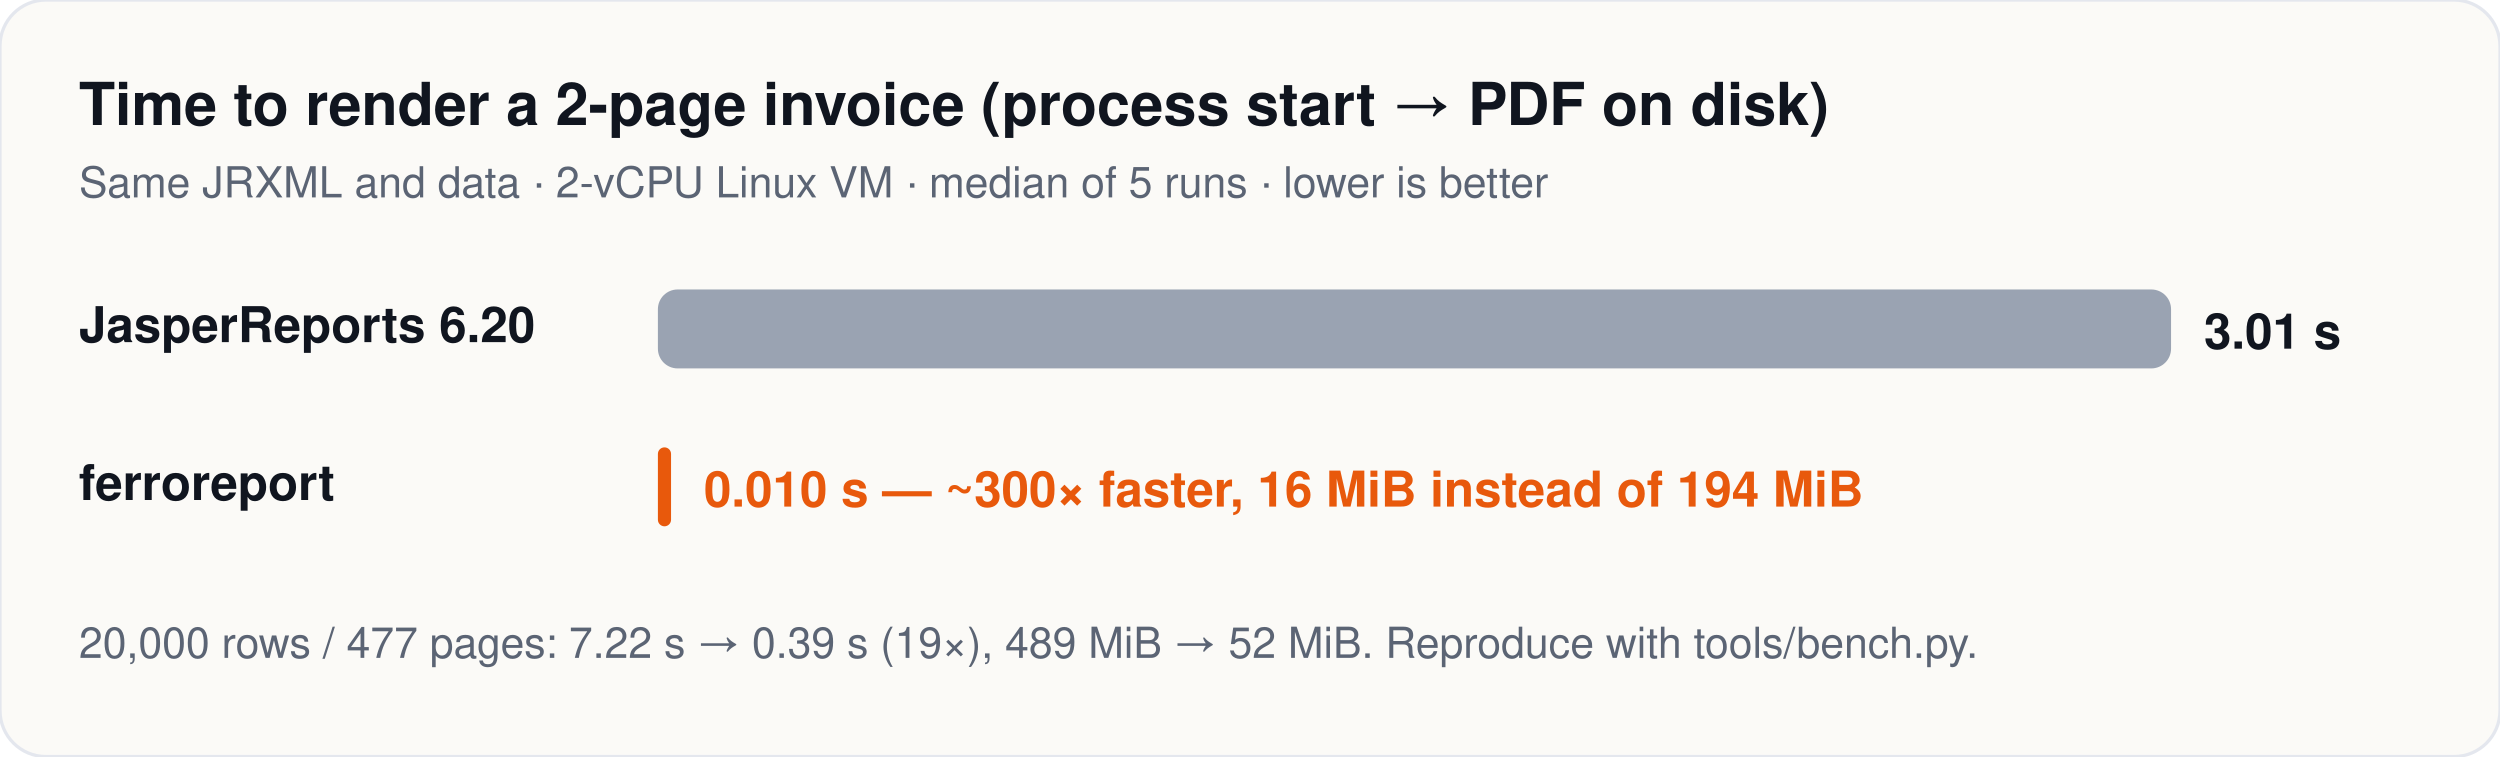
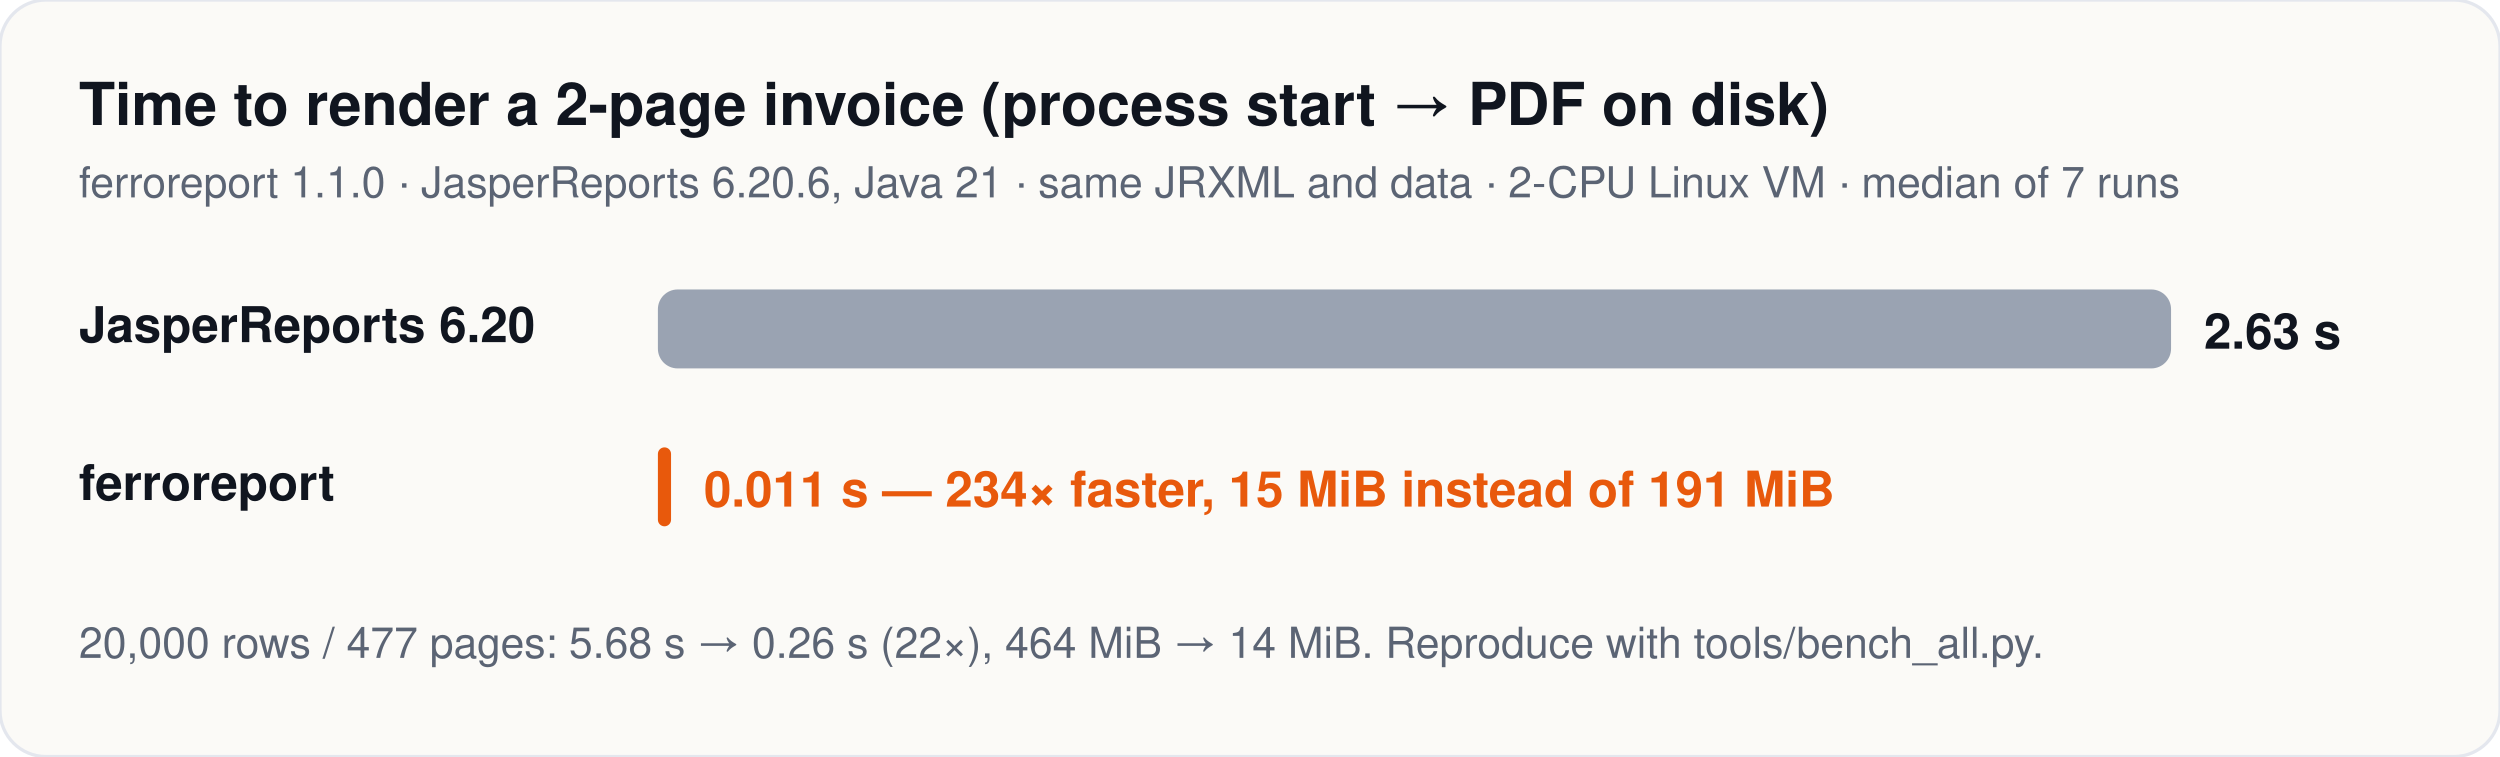
<svg xmlns="http://www.w3.org/2000/svg" width="760" height="230" viewBox="0 0 760 230" font-family="Segoe UI, Helvetica, Arial, sans-serif">
  <rect width="760" height="230" rx="14" fill="#fbfaf7" stroke="#e4e7ee" />
  <text x="24" y="38" font-size="18" font-weight="700" fill="#10151f">Time to render a 2-page invoice (process start → PDF on disk)</text>
-   <text x="24" y="60" font-size="13" fill="#5b6474">Same JRXML and data · 2-vCPU Linux VM · median of 5 runs · lower is better</text>
+   <text x="24" y="60" font-size="13" fill="#5b6474">ferroreport 1.1.0 · JasperReports 6.20.6, Java 21 · same JRXML and data · 2-CPU Linux VM · median of 7 runs</text>
  <text x="24" y="104" font-size="15" font-weight="600" fill="#10151f">JasperReports 6.20</text>
  <rect x="200" y="88" width="460" height="24" rx="6" fill="#9aa3b2" />
-   <text x="670" y="106" font-size="15" font-weight="700" fill="#10151f">3.01 s</text>
+   <text x="670" y="106" font-size="15" font-weight="700" fill="#10151f">2.63 s</text>
  <text x="24" y="152" font-size="15" font-weight="600" fill="#10151f">ferroreport</text>
  <rect x="200" y="136" width="4" height="24" rx="2" fill="#e8590c" />
-   <text x="214" y="154" font-size="15" font-weight="700" fill="#e8590c">0.010 s  — ~300× faster, 16 MiB instead of 194 MiB</text>
-   <text x="24" y="200" font-size="13" fill="#5b6474">20,000 rows / 477 pages: 7.22 s → 0.39 s (19×), 489 MiB → 52 MiB. Reproduce with tools/bench.py.</text>
+   <text x="214" y="154" font-size="15" font-weight="700" fill="#e8590c">0.011 s  — 234× faster, 15 MiB instead of 191 MiB</text>
+   <text x="24" y="200" font-size="13" fill="#5b6474">20,000 rows / 477 pages: 5.68 s → 0.26 s (22×), 464 MiB → 14 MiB. Reproduce with tools/bench_all.py.</text>
</svg>
